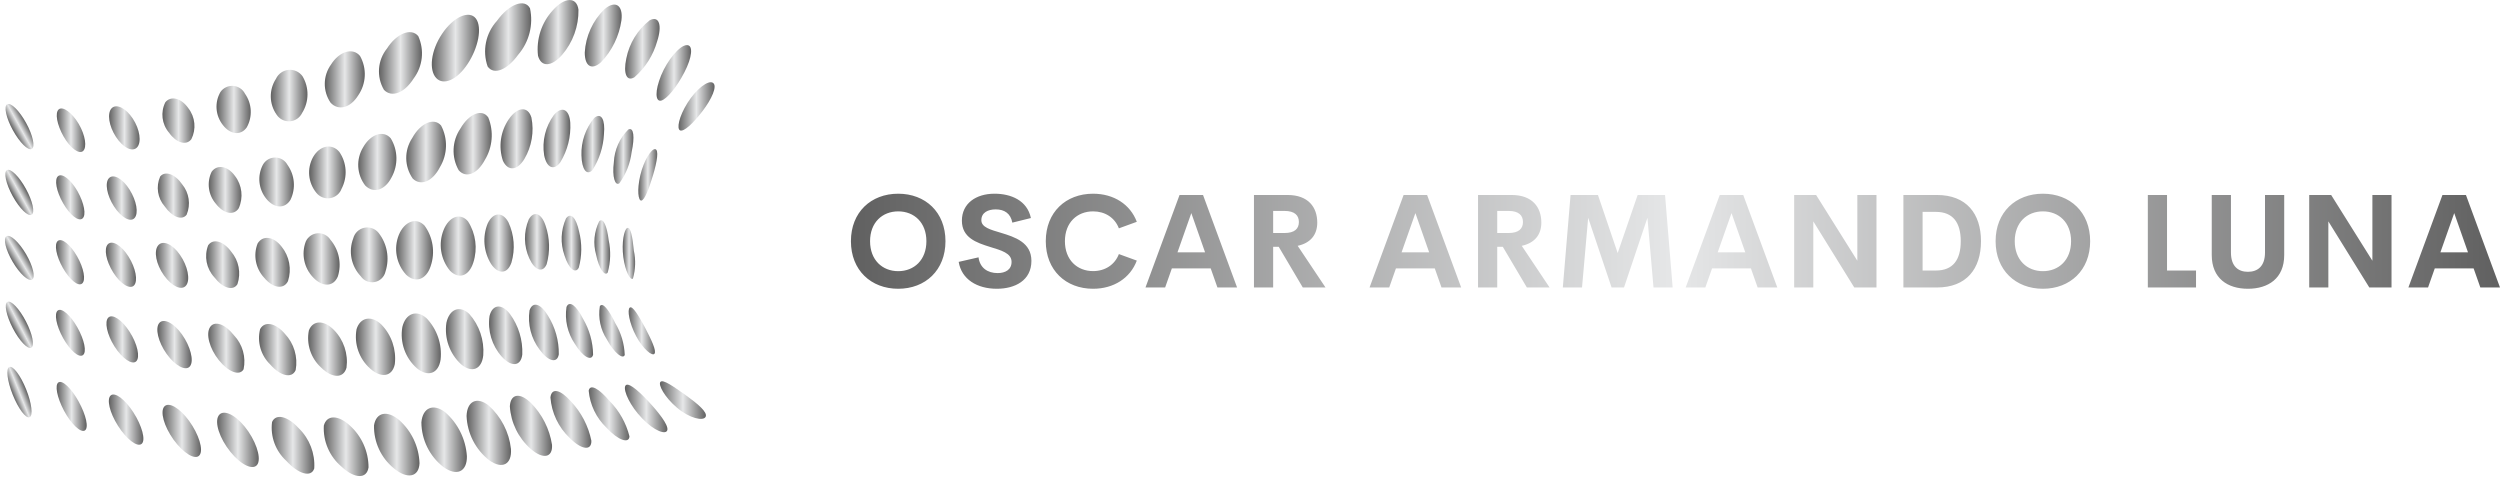
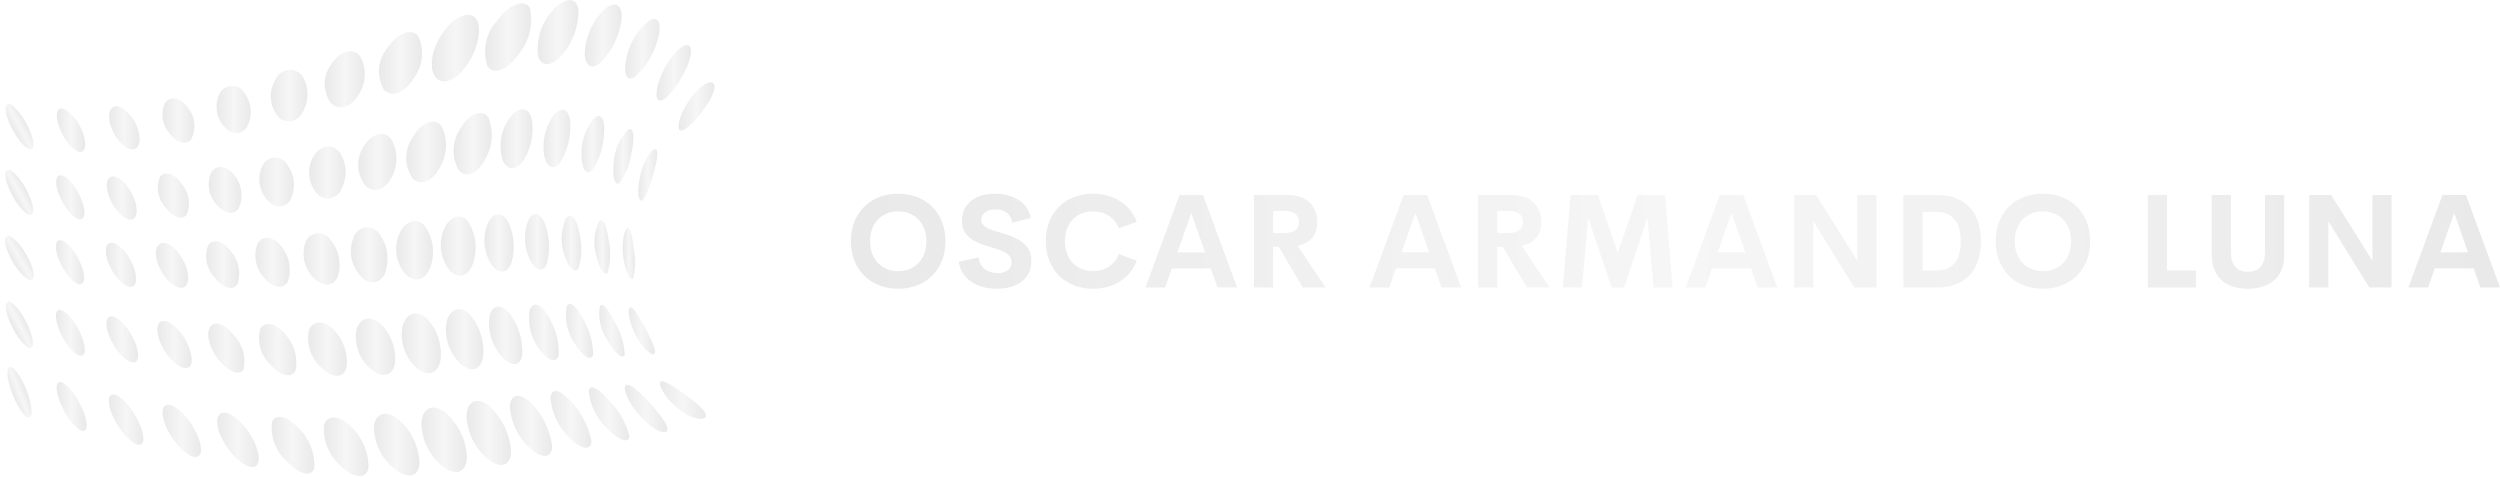
- <svg xmlns="http://www.w3.org/2000/svg" width="361.372" height="68.82" viewBox="0 0 361.372 68.82" class="css-1j8o68f">
+ <svg xmlns="http://www.w3.org/2000/svg" width="361.372" height="68.82" viewBox="0 0 361.372 68.82" fill="none" class="css-1j8o68f">
  <defs id="SvgjsDefs7265">
    <linearGradient id="SvgjsLinearGradient7270">
-       <stop id="SvgjsStop7271" stop-color="#616161" offset="0" />
-       <stop id="SvgjsStop7272" stop-color="#e6e7e8" offset="0.5" />
-       <stop id="SvgjsStop7273" stop-color="#616161" offset="1" />
+       <stop id="SvgjsStop7271" stop-color="#e9e9e9" offset="0" />
+       <stop id="SvgjsStop7272" stop-color="#f6f6f6 " offset="0.5" />
+       <stop id="SvgjsStop7273" stop-color="#e9e9e9" offset="1" />
    </linearGradient>
    <linearGradient id="SvgjsLinearGradient7274">
-       <stop id="SvgjsStop7275" stop-color="#616161" offset="0" />
-       <stop id="SvgjsStop7276" stop-color="#e6e7e8" offset="0.5" />
-       <stop id="SvgjsStop7277" stop-color="#616161" offset="1" />
+       <stop id="SvgjsStop7275" stop-color="#e9e9e9" offset="0" />
+       <stop id="SvgjsStop7276" stop-color="#f6f6f6 " offset="0.5" />
+       <stop id="SvgjsStop7277" stop-color="#e9e9e9" offset="1" />
    </linearGradient>
  </defs>
  <g id="SvgjsG7266" featurekey="symbolFeature-0" transform="matrix(22.74788,0,0,22.74788,-4.759663,-22.45991)" fill="url(#SvgjsLinearGradient7270)">
    <g>
      <g>
        <path d="M4.566,3.498c-.079-.056-.144-.102-.16-.084-.016.017.025.096.105.164.08.068.167.087.182.058C4.707,3.607,4.644,3.554,4.566,3.498Z" />
        <path d="M4.324,3.532c-.071-.075-.13-.121-.142-.091-.012.03.031.126.108.205.076.08.153.108.16.073C4.456,3.686,4.395,3.608,4.324,3.532Z" />
        <path d="M4.083,3.536c-.068-.08-.124-.112-.133-.066a.371.371,0,0,0,.113.235c.075.082.144.103.146.055A.486.486,0,0,0,4.083,3.536Z" />
        <path d="M3.837,3.538c-.067-.076-.123-.089-.13-.025a.395.395,0,0,0,.122.257c.076.077.14.083.138.018A.511.511,0,0,0,3.837,3.538Z" />
        <path d="M3.582,3.547c-.069-.067-.128-.058-.133.022a.393.393,0,0,0,.133.271c.079.069.14.055.135-.026A.483.483,0,0,0,3.582,3.547Z" />
        <path d="M3.313,3.563c-.073-.057-.136-.027-.139.068a.376.376,0,0,0,.144.281c.083.06.145.026.138-.072A.434.434,0,0,0,3.313,3.563Z" />
        <path d="M3.037,3.606c-.075-.057-.142-.028-.15.065a.361.361,0,0,0,.139.283c.085.063.152.031.15-.068A.406.406,0,0,0,3.037,3.606Z" />
        <path d="M2.745,3.656c-.076-.064-.146-.048-.159.034a.342.342,0,0,0,.127.274c.084.07.158.056.162-.033A.385.385,0,0,0,2.745,3.656Z" />
        <path d="M2.433,3.692c-.075-.07-.148-.069-.166 0a.318.318,0,0,0,.113.261c.082.077.16.08.171.004A.359.359,0,0,0,2.433,3.692Z" />
        <path d="M2.108,3.709c-.072-.079-.146-.095-.17-.04a.285.285,0,0,0,.091.247c.076.084.158.108.177.048A.327.327,0,0,0,2.108,3.709Z" />
        <path d="M1.764,3.698c-.067-.082-.14-.111-.166-.069-.026.042.005.142.075.229s.15.123.174.077C1.87,3.889,1.831,3.78,1.764,3.698Z" />
        <path d="M1.411,3.662c-.061-.084-.13-.123-.158-.091-.027.032-.003.123.059.21.062.086.138.133.165.099S1.472,3.746,1.411,3.662Z" />
        <path d="M1.057,3.608c-.054-.084-.117-.131-.144-.108-.027.023-.008.108.046.193s.122.138.15.115S1.111,3.692,1.057,3.608Z" />
        <path d="M.709,3.539C.663,3.455.606,3.401.581,3.417s-.01.095.035.18c.045.084.105.142.132.126S.756,3.624.709,3.539Z" />
        <ellipse cx="0.333" cy="3.479" rx="0.046" ry="0.172" transform="translate(-1.27067 0.37367) rotate(-21.84494)" />
      </g>
      <g>
        <path d="M4.307,3.067c-.042-.078-.079-.139-.096-.125-.017.013-.004.098.041.182.045.084.103.129.116.111C4.382,3.216,4.348,3.146,4.307,3.067Z" />
        <path d="M4.119,3.041c-.041-.085-.08-.136-.098-.108a.299.299,0,0,0,.045.212c.047.087.102.128.113.098A.421.421,0,0,0,4.119,3.041Z" />
        <path d="M3.914,3.013c-.042-.084-.087-.119-.105-.075a.329.329,0,0,0,.053.234c.051.084.106.113.116.069A.463.463,0,0,0,3.914,3.013Z" />
        <path d="M3.691,2.993c-.046-.077-.097-.093-.117-.033a.333.333,0,0,0,.064.249c.056.077.112.089.122.03A.449.449,0,0,0,3.691,2.993Z" />
        <path d="M3.45,2.983c-.052-.068-.111-.063-.13.012a.32.32,0,0,0,.078.259c.062.068.121.061.13-.014A.407.407,0,0,0,3.45,2.983Z" />
        <path d="M3.191,2.982c-.06-.057-.126-.031-.145.056a.299.299,0,0,0,.093.264c.069.059.132.032.141-.057A.356.356,0,0,0,3.191,2.982Z" />
        <path d="M2.919,3.009c-.063-.056-.132-.03-.153.056a.285.285,0,0,0,.092.262c.071.059.138.034.151-.055A.329.329,0,0,0,2.919,3.009Z" />
        <path d="M2.632,3.049c-.063-.06-.134-.045-.157.03a.27.27,0,0,0,.086.25c.071.064.141.052.157-.028A.309.309,0,0,0,2.632,3.049Z" />
        <path d="M2.33,3.083c-.063-.064-.133-.061-.158.004a.253.253,0,0,0,.079.237c.069.068.141.069.16 0A.288.288,0,0,0,2.33,3.083Z" />
        <path d="M2.019,3.108c-.06-.07-.129-.082-.157-.029a.234.234,0,0,0,.065.225c.064.073.137.091.161.035A.266.266,0,0,0,2.019,3.108Z" />
        <path d="M1.696,3.118c-.057-.073-.124-.095-.152-.052-.028.043-.004.135.056.21s.131.103.157.058A.241.241,0,0,0,1.696,3.118Z" />
        <path d="M1.366,3.113c-.053-.075-.117-.106-.145-.073-.027.033-.007.12.047.196s.123.113.149.078S1.419,3.188,1.366,3.113Z" />
        <path d="M1.033,3.096c-.049-.077-.109-.116-.135-.091s-.01.107.039.184c.049.077.112.12.138.094S1.082,3.172,1.033,3.096Z" />
        <path d="M.701,3.068c-.044-.078-.099-.126-.124-.108s-.011.096.033.175.1.128.126.109S.745,3.146.701,3.068Z" />
        <ellipse cx="0.332" cy="3.051" rx="0.047" ry="0.164" transform="translate(-1.36821 0.49626) rotate(-27.43615)" />
      </g>
      <g>
        <path d="M4.237,2.58c-.008-.087-.021-.153-.042-.144-.02.009-.037.094-.025.185.012.091.045.15.061.137A.367.367,0,0,0,4.237,2.58Z" />
        <path d="M4.077,2.513c-.011-.089-.034-.145-.06-.12a.299.299,0,0,0-.02.213c.019.091.056.14.074.113A.434.434,0,0,0,4.077,2.513Z" />
        <path d="M3.889,2.459c-.018-.086-.052-.126-.083-.084a.317.317,0,0,0-.01.235c.027.086.07.12.091.078A.447.447,0,0,0,3.889,2.459Z" />
        <path d="M3.676,2.421c-.026-.079-.074-.098-.107-.039a.309.309,0,0,0,.004.248c.036.078.086.093.11.036A.415.415,0,0,0,3.676,2.421Z" />
        <path d="M3.44,2.4c-.037-.069-.097-.066-.132.008A.285.285,0,0,0,3.33,2.665c.046.068.104.064.129-.009A.365.365,0,0,0,3.44,2.4Z" />
        <path d="M3.183,2.394c-.048-.057-.12-.032-.155.055a.257.257,0,0,0,.041.259c.057.057.121.033.148-.053A.309.309,0,0,0,3.183,2.394Z" />
        <path d="M2.907,2.421c-.052-.055-.127-.028-.163.058a.242.242,0,0,0,.046.254c.06.056.128.031.156-.055A.283.283,0,0,0,2.907,2.421Z" />
        <path d="M2.614,2.466a.092.092,0,0,0-.16.036.23.23,0,0,0,.048.241.087.087,0,0,0,.157-.031A.265.265,0,0,0,2.614,2.466Z" />
        <path d="M2.309,2.511a.089.089,0,0,0-.157.012.218.218,0,0,0,.048.228c.059.062.128.06.156-.007A.246.246,0,0,0,2.309,2.511Z" />
        <path d="M1.998,2.554c-.051-.066-.12-.073-.152-.019a.208.208,0,0,0,.041.216c.055.067.124.079.152.023A.233.233,0,0,0,1.998,2.554Z" />
        <path d="M1.678,2.586c-.05-.068-.115-.085-.146-.04a.196.196,0,0,0,.039.203c.053.069.119.09.147.044A.214.214,0,0,0,1.678,2.586Z" />
        <path d="M1.353,2.607c-.048-.07-.11-.096-.139-.06s-.013.12.037.19.113.1.141.064S1.402,2.677,1.353,2.607Z" />
        <path d="M1.026,2.618C.981,2.546.922,2.511.895,2.539s-.012.107.034.18.106.11.132.082S1.072,2.69,1.026,2.618Z" />
        <path d="M.699,2.616c-.043-.075-.097-.118-.122-.098-.025.02-.011.097.032.172S.706,2.81.731,2.789.742,2.691.699,2.616Z" />
        <ellipse cx="0.332" cy="2.626" rx="0.049" ry="0.16" transform="translate(-1.28584 0.53119) rotate(-30.47155)" />
      </g>
      <g>
        <path d="M4.359,2.1c.026-.087.038-.162.013-.165-.024-.003-.072.073-.094.166-.022.093-.013.164.007.161C4.306,2.258,4.333,2.187,4.359,2.1Z" />
        <path d="M4.223,1.953c.02-.093.014-.16-.021-.143a.313.313,0,0,0-.092.207c-.012.096.008.154.035.135A.429.429,0,0,0,4.223,1.953Z" />
        <path d="M4.047,1.84c.009-.092-.017-.141-.062-.103a.354.354,0,0,0-.081.237c.002.091.034.131.069.095A.464.464,0,0,0,4.047,1.84Z" />
        <path d="M3.833,1.767c-.006-.085-.053-.109-.104-.049a.342.342,0,0,0-.062.256c.016.081.063.1.103.044A.437.437,0,0,0,3.833,1.767Z" />
        <path d="M3.586,1.734c-.022-.073-.088-.069-.143.01a.3.3,0,0,0-.038.265c.032.068.091.063.136-.011A.374.374,0,0,0,3.586,1.734Z" />
        <path d="M3.312,1.734c-.039-.058-.122-.025-.177.07a.251.251,0,0,0-.011.265c.046.053.118.025.166-.065A.302.302,0,0,0,3.312,1.734Z" />
        <path d="M3.012,1.785c-.045-.053-.131-.016-.183.079a.229.229,0,0,0,.003.258c.051.05.126.019.173-.073A.269.269,0,0,0,3.012,1.785Z" />
        <path d="M2.692,1.866c-.047-.054-.128-.026-.175.057a.215.215,0,0,0,.013.243c.052.053.125.031.167-.051A.247.247,0,0,0,2.692,1.866Z" />
        <path d="M2.365,1.952c-.048-.056-.124-.04-.166.033a.203.203,0,0,0,.021.228.093.093,0,0,0,.16-.027A.227.227,0,0,0,2.365,1.952Z" />
        <path d="M2.036,2.035a.089.089,0,0,0-.156-.001.197.197,0,0,0,.022.217c.05.061.117.065.153.006A.218.218,0,0,0,2.036,2.035Z" />
        <path d="M1.702,2.105c-.046-.064-.113-.075-.148-.026a.187.187,0,0,0,.026.202c.049.064.114.079.146.03A.201.201,0,0,0,1.702,2.105Z" />
        <path d="M1.367,2.159c-.046-.067-.109-.088-.14-.05a.179.179,0,0,0,.029.19c.047.067.109.092.139.053A.189.189,0,0,0,1.367,2.159Z" />
        <path d="M1.033,2.193C.989,2.122.93,2.09.902,2.119s-.014.109.031.179.104.105.131.075S1.077,2.263,1.033,2.193Z" />
        <path d="M.702,2.203c-.042-.074-.097-.117-.123-.097s-.012.097.031.172.097.119.123.098S.744,2.278.702,2.203Z" />
        <ellipse cx="0.332" cy="2.21" rx="0.048" ry="0.162" transform="translate(-1.02419 0.43382) rotate(-28.81313)" />
      </g>
      <g>
        <path d="M4.672,1.695c.06-.078.097-.161.068-.181-.029-.021-.107.039-.162.127-.055.088-.07.165-.047.175C4.555,1.826,4.612,1.773,4.672,1.695Z" />
        <path d="M4.558,1.447c.049-.094.059-.176.014-.173-.045.003-.121.094-.162.193-.04.099-.037.167-0.0.16C4.446,1.618,4.509,1.542,4.558,1.447Z" />
        <path d="M4.385,1.25c.033-.101.013-.165-.047-.134a.409.409,0,0,0-.149.243c-.021.099.004.149.052.119A.475.475,0,0,0,4.385,1.25Z" />
        <path d="M4.158,1.117c.012-.096-.038-.131-.108-.071a.419.419,0,0,0-.125.275c-0.0.09.046.114.104.061A.484.484,0,0,0,4.158,1.117Z" />
        <path d="M3.885,1.049c-.011-.083-.087-.082-.163.004a.365.365,0,0,0-.094.289c.021.074.086.07.153-.006A.429.429,0,0,0,3.885,1.049Z" />
        <path d="M3.577,1.04c-.034-.064-.133-.027-.21.08a.289.289,0,0,0-.059.29c.04.056.123.023.194-.075A.342.342,0,0,0,3.577,1.04Z" />
        <path d="M3.233,1.105c-.043-.056-.144-.009-.215.098-.072.107-.084.23-.037.28.047.05.133.012.2-.09C3.248,1.292,3.275,1.161,3.233,1.105Z" />
        <path d="M2.867,1.217c-.045-.055-.138-.017-.199.079a.232.232,0,0,0-.019.262c.048.051.129.022.188-.071A.266.266,0,0,0,2.867,1.217Z" />
        <path d="M2.497,1.343c-.046-.056-.132-.029-.184.054a.211.211,0,0,0-.003.243c.049.053.125.034.175-.046A.237.237,0,0,0,2.497,1.343Z" />
        <path d="M2.131,1.471a.098.098,0,0,0-.168.017.203.203,0,0,0,.004.228.093.093,0,0,0,.162-.011A.223.223,0,0,0,2.131,1.471Z" />
        <path d="M1.766,1.583a.091.091,0,0,0-.156-.011.187.187,0,0,0,.015.209c.047.062.114.07.152.016A.201.201,0,0,0,1.766,1.583Z" />
        <path d="M1.406,1.675c-.045-.065-.111-.081-.146-.038a.176.176,0,0,0,.023.193c.046.065.109.085.142.042A.185.185,0,0,0,1.406,1.675Z" />
        <path d="M1.053,1.741C1.009,1.673.947,1.644.918,1.676S.901,1.788.946,1.857s.104.099.134.067S1.098,1.809,1.053,1.741Z" />
        <path d="M.709,1.774C.666,1.702.609,1.661.583,1.682s-.012.098.03.172.098.116.124.093S.752,1.847.709,1.774Z" />
        <ellipse cx="0.333" cy="1.792" rx="0.048" ry="0.162" transform="matrix(0.87629, -0.48178, 0.48178, 0.87629, -0.82202, 0.38191)" />
      </g>
    </g>
  </g>
  <g id="SvgjsG7267" featurekey="nameFeature-0" transform="matrix(0.4737531,0,0,0.4737531,122.1861,22.60555)" fill="url(#SvgjsLinearGradient7274)">
    <path d="M16.152 40.391 c-8.301 0 -14.434 -5.664 -14.434 -14.512 c0 -8.867 6.133 -14.492 14.434 -14.492 c8.281 0 14.414 5.625 14.414 14.492 c0 8.848 -6.133 14.512 -14.414 14.512 z M16.152 35.02 c4.863 0 8.594 -3.418 8.594 -9.141 c0 -5.703 -3.731 -9.102 -8.594 -9.102 s-8.594 3.398 -8.594 9.102 c0 5.723 3.731 9.141 8.594 9.141 z M46.24 40.391 c-6.055 0 -10.781 -2.91 -11.641 -8.203 l6.055 -1.387 c0.391 3.164 2.715 4.805 5.82 4.805 c2.383 0 4.277 -1.055 4.258 -3.438 c-0.02 -2.656 -3.144 -3.496 -6.582 -4.551 c-4.141 -1.289 -8.574 -2.812 -8.574 -8.008 c0 -5.254 4.297 -8.223 9.961 -8.223 c4.961 0 9.961 2.012 11.094 7.422 l-5.664 1.406 c-0.527 -2.812 -2.422 -4.043 -5.078 -4.043 c-2.363 0 -4.375 0.977 -4.375 3.301 c0 2.168 2.773 2.891 5.977 3.848 c4.258 1.289 9.297 2.93 9.297 8.555 c0 5.996 -5.019 8.516 -10.547 8.516 z M75.605 40.391 c-8.301 0 -14.434 -5.644 -14.434 -14.512 s6.133 -14.492 14.434 -14.492 c6.289 0 11.328 3.223 13.34 8.574 l-5.469 1.992 c-1.25 -3.281 -4.238 -5.176 -7.871 -5.176 c-4.863 0 -8.594 3.398 -8.594 9.102 s3.731 9.121 8.594 9.121 c3.633 0 6.621 -1.914 7.871 -5.195 l5.469 1.992 c-2.012 5.352 -7.051 8.594 -13.34 8.594 z M113.545 40 l-2.051 -5.82 l-11.855 0 l-2.051 5.82 l-5.996 0 l10.391 -28.223 l7.168 0 l10.391 28.223 l-5.996 0 z M101.358 29.277 l8.418 0 l-4.199 -11.973 z M139.59 40 l-7.344 -12.422 l-1.699 0 l0 12.422 l-5.859 0 l0 -28.223 l10.234 0 c6.387 0 9.082 3.769 9.082 8.438 c0 3.789 -2.148 6.25 -5.977 7.07 l8.496 12.715 l-6.934 0 z M130.547 16.641 l0 6.738 l3.457 0 c3.125 0 4.394 -1.328 4.394 -3.359 c0 -2.012 -1.27 -3.379 -4.394 -3.379 l-3.457 0 z M181.914 40 l-2.051 -5.82 l-11.855 0 l-2.051 5.82 l-5.996 0 l10.391 -28.223 l7.168 0 l10.391 28.223 l-5.996 0 z M169.727 29.277 l8.418 0 l-4.199 -11.973 z M207.959 40 l-7.344 -12.422 l-1.699 0 l0 12.422 l-5.859 0 l0 -28.223 l10.234 0 c6.387 0 9.082 3.769 9.082 8.438 c0 3.789 -2.148 6.25 -5.977 7.07 l8.496 12.715 l-6.934 0 z M198.916 16.641 l0 6.738 l3.457 0 c3.125 0 4.394 -1.328 4.394 -3.359 c0 -2.012 -1.27 -3.379 -4.394 -3.379 l-3.457 0 z M252.441 40 l-5.84 0 l-1.855 -21.27 l-7.148 21.27 l-3.789 0 l-7.148 -21.27 l-1.875 21.27 l-5.859 0 l2.363 -28.223 l8.359 0 l6.016 17.715 l6.094 -17.715 l8.359 0 z M278.369 40 l-2.051 -5.82 l-11.855 0 l-2.051 5.82 l-5.996 0 l10.391 -28.223 l7.168 0 l10.391 28.223 l-5.996 0 z M266.182 29.277 l8.418 0 l-4.199 -11.973 z M308.789 11.777 l5.84 0 l0 28.223 l-6.777 0 l-12.5 -20.176 l0 20.176 l-5.84 0 l0 -28.223 l6.699 0 l12.578 20.059 l0 -20.059 z M322.842 40 l0 -28.223 l10.215 0 c9.004 0 13.457 5.664 13.457 14.102 c0 8.457 -4.453 14.121 -13.457 14.121 l-10.215 0 z M328.701 34.824 l4.062 0 c5.195 0 7.578 -3.242 7.578 -8.945 s-2.383 -8.945 -7.578 -8.945 l-4.062 0 l0 17.891 z M365.41 40.391 c-8.301 0 -14.434 -5.664 -14.434 -14.512 c0 -8.867 6.133 -14.492 14.434 -14.492 c8.281 0 14.414 5.625 14.414 14.492 c0 8.848 -6.133 14.512 -14.414 14.512 z M365.41 35.02 c4.863 0 8.594 -3.418 8.594 -9.141 c0 -5.703 -3.731 -9.102 -8.594 -9.102 s-8.594 3.398 -8.594 9.102 c0 5.723 3.731 9.141 8.594 9.141 z M403.281 34.824 l8.848 0 l0 5.176 l-14.707 0 l0 -28.223 l5.859 0 l0 23.047 z M427.959 40.391 c-6.191 0 -11.035 -3.164 -11.035 -10.273 l0 -18.34 l5.859 0 l0 17.539 c0 4.297 2.285 5.898 5.176 5.898 c2.91 0 5.215 -1.621 5.215 -5.898 l0 -17.539 l5.859 0 l0 18.34 c0 7.109 -4.863 10.273 -11.074 10.273 z M465.938 11.777 l5.84 0 l0 28.223 l-6.777 0 l-12.5 -20.176 l0 20.176 l-5.84 0 l0 -28.223 l6.699 0 l12.578 20.059 l0 -20.059 z M498.877 40 l-2.051 -5.82 l-11.855 0 l-2.051 5.82 l-5.996 0 l10.391 -28.223 l7.168 0 l10.391 28.223 l-5.996 0 z M486.69 29.277 l8.418 0 l-4.199 -11.973 z" />
  </g>
</svg>
